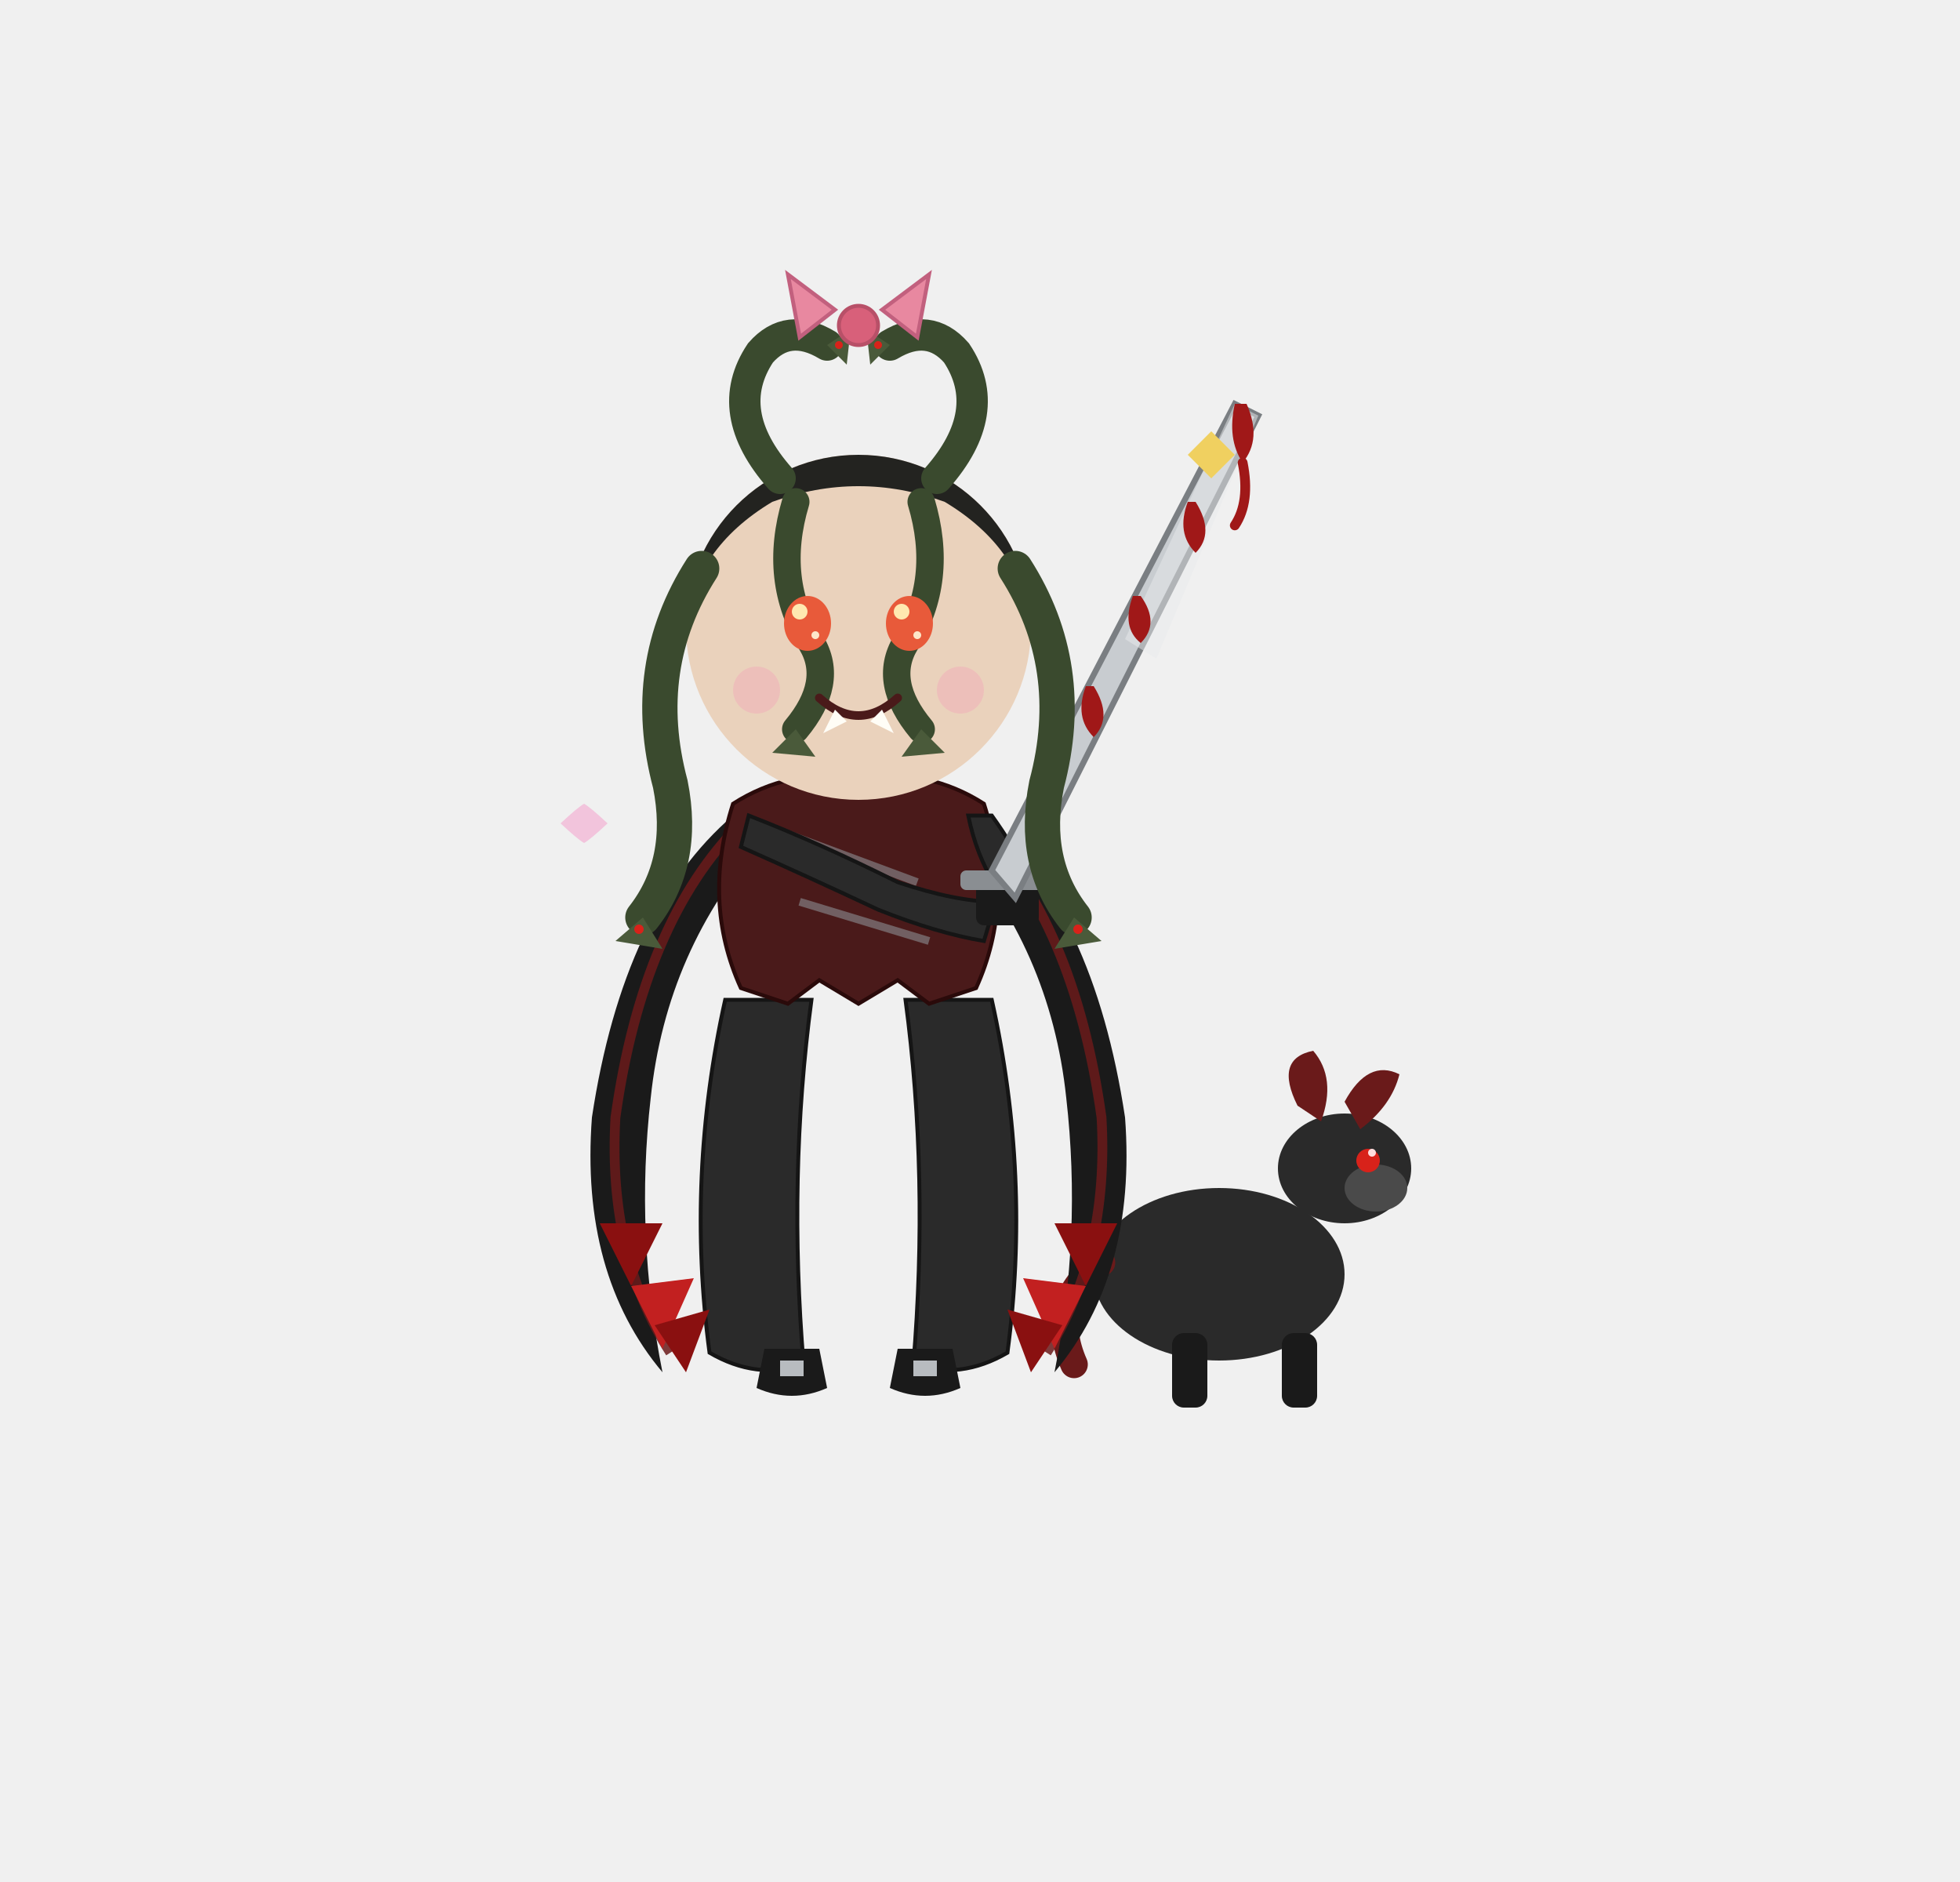
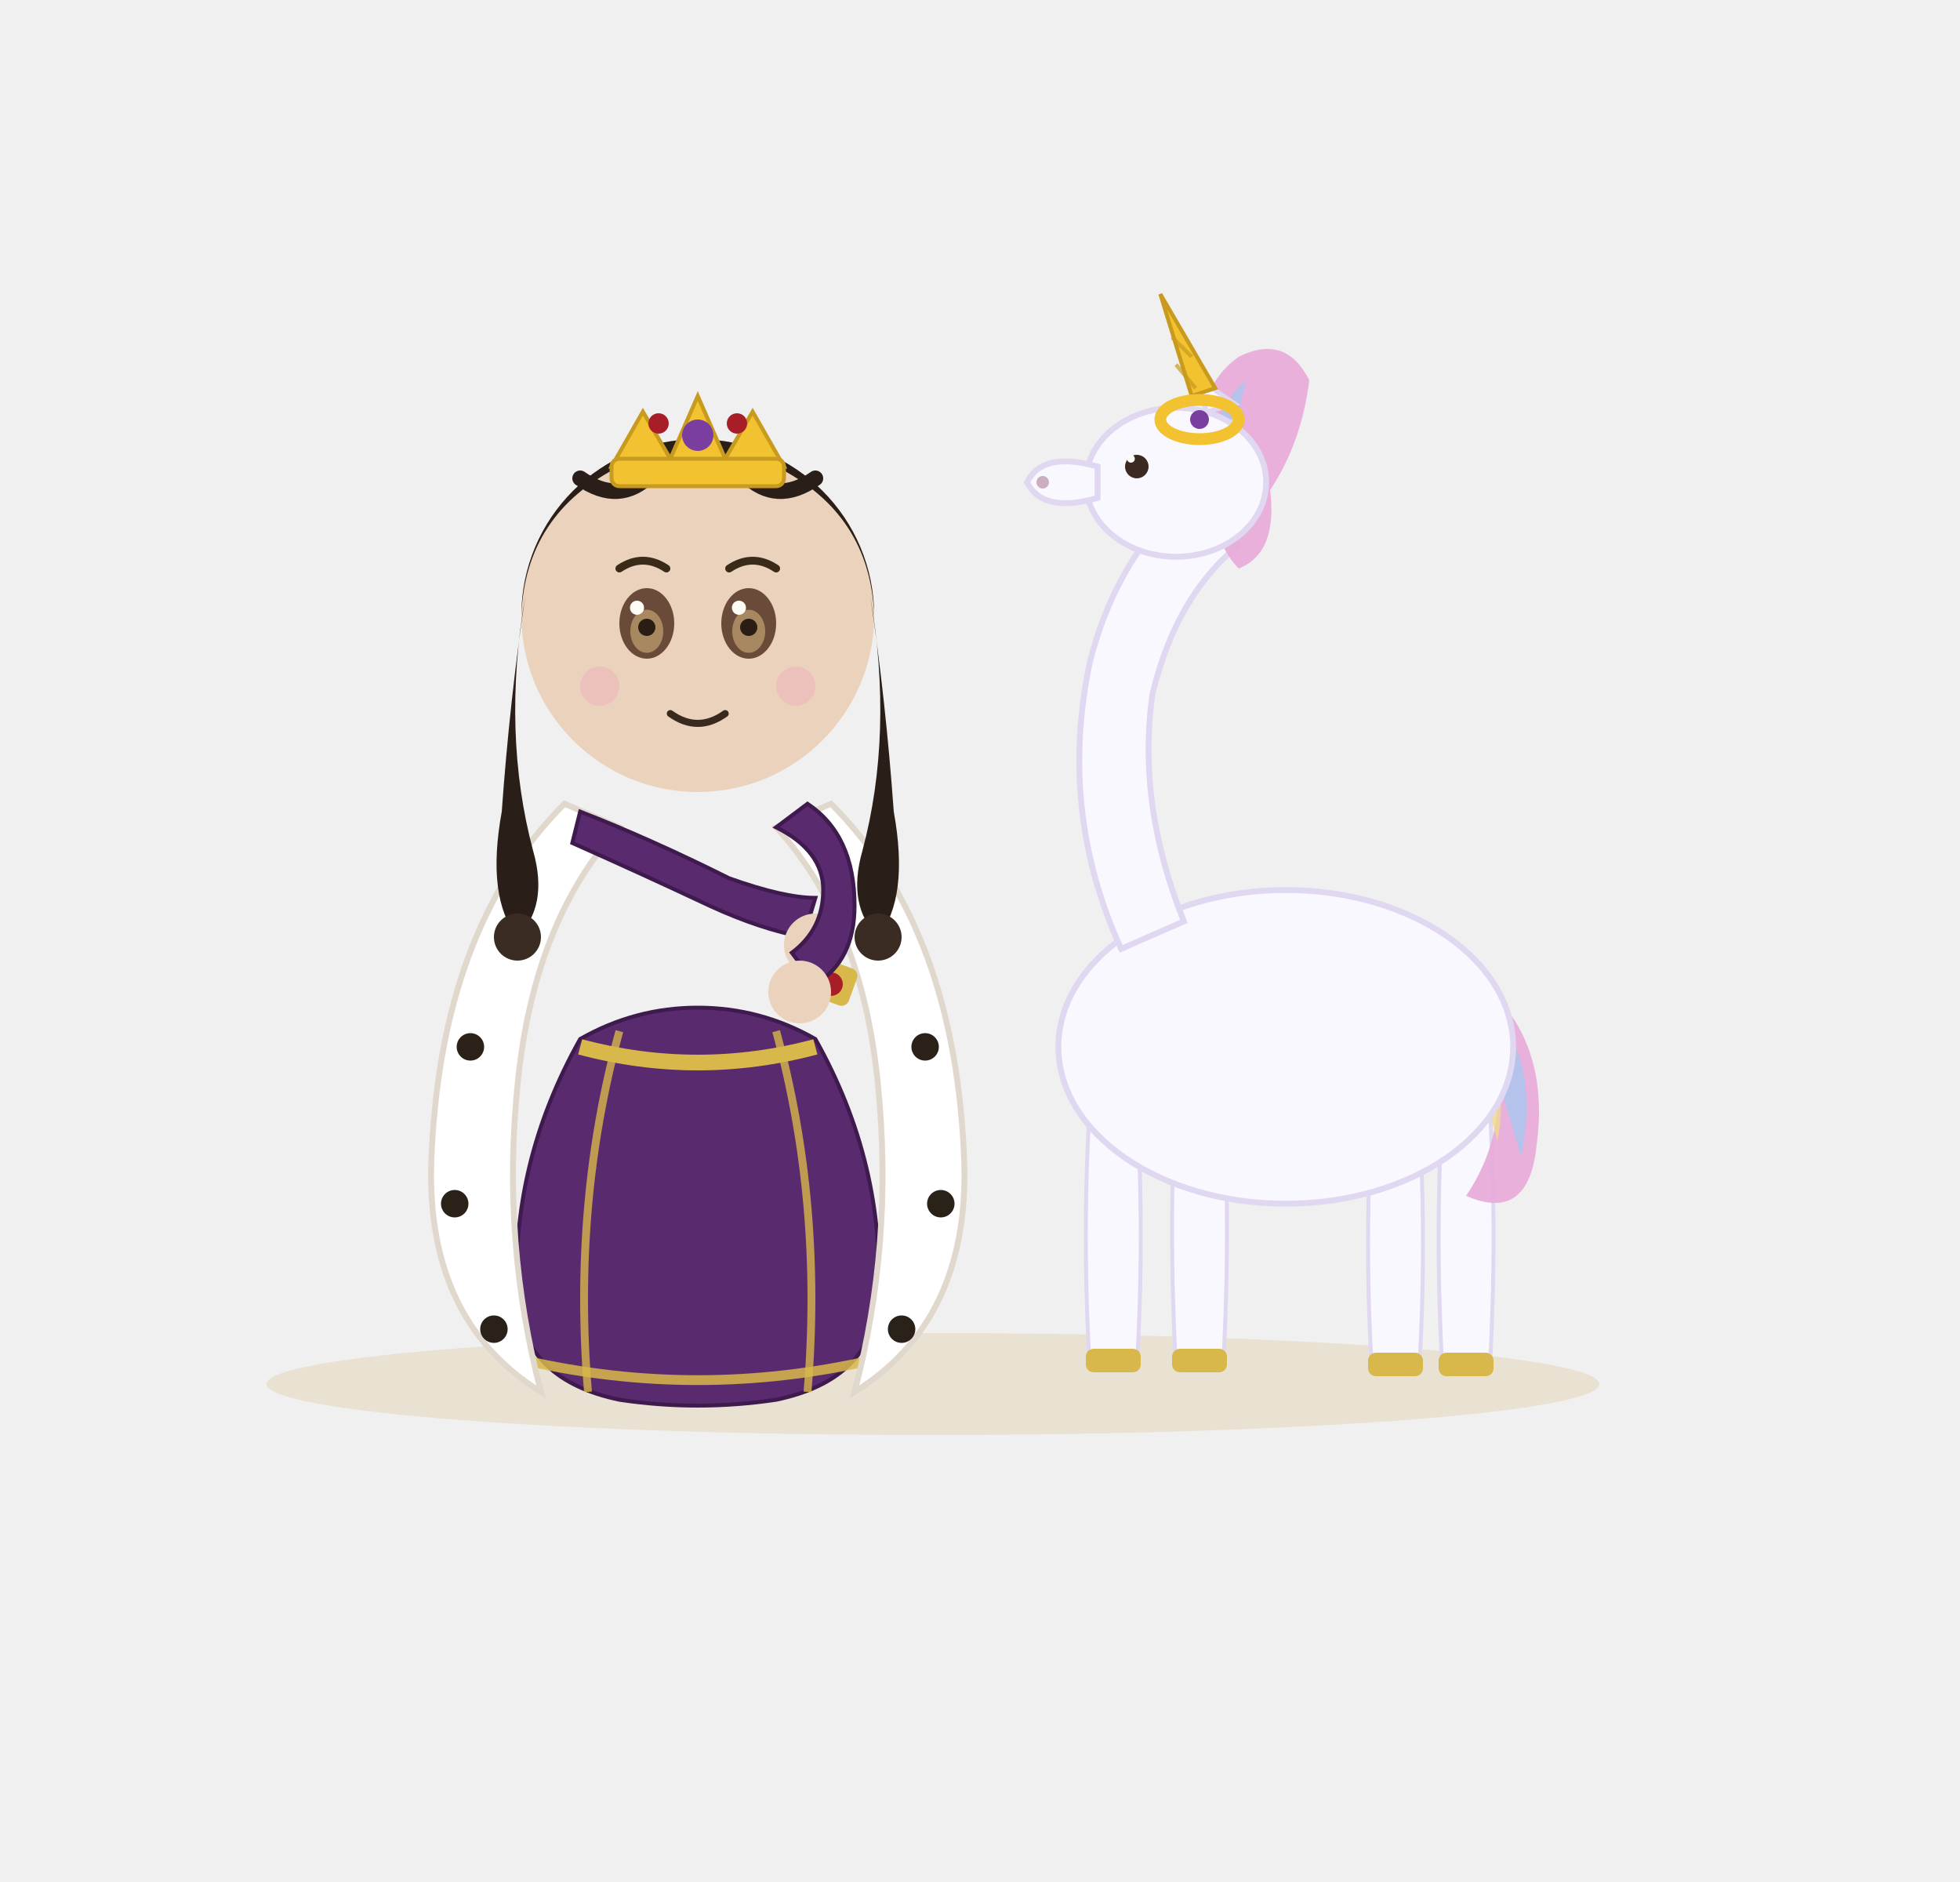
<svg xmlns="http://www.w3.org/2000/svg" viewBox="0 0 500 480" role="img">
-   <g transform="translate(219,300)">
-     <ellipse cx="92" cy="25" rx="32" ry="22" fill="#2A2A2A" />
-     <rect x="80" y="40" width="9" height="19" rx="3" fill="#1A1A1A" />
-     <rect x="108" y="40" width="9" height="19" rx="3" fill="#1A1A1A" />
-     <path d="M 62 22 Q 48 32 55 48" stroke="#6A1A1A" stroke-width="7" fill="none" stroke-linecap="round" />
-     <ellipse cx="124" cy="-2" rx="17" ry="14" fill="#2A2A2A" />
-     <ellipse cx="132" cy="3" rx="8" ry="6" fill="#4A4A4A" />
-     <path d="M 112 -18 Q 106 -30 116 -32 Q 122 -25 118 -14 Z" fill="#6A1A1A" />
-     <path d="M 124 -19 Q 130 -30 138 -26 Q 136 -18 128 -12 Z" fill="#6A1A1A" />
-     <circle cx="130" cy="-4" r="3" fill="#D8221A" />
-     <circle cx="131" cy="-6" r="1" fill="#FFDCDC" />
-     <path d="M -34 -45 Q -44 0 -38 45 Q -26 52 -14 48 Q -18 0 -12 -45 Z" fill="#2A2A2A" stroke="#151515" stroke-width="1" />
-     <path d="M 34 -45 Q 44 0 38 45 Q 26 52 14 48 Q 18 0 12 -45 Z" fill="#2A2A2A" stroke="#151515" stroke-width="1" />
-     <path d="M -24 44 L -10 44 L -8 54 Q -17 58 -26 54 Z" fill="#1A1A1A" />
-     <path d="M 24 44 L 10 44 L 8 54 Q 17 58 26 54 Z" fill="#1A1A1A" />
-     <rect x="-20" y="47" width="6" height="4" fill="#B8BCC0" />
-     <rect x="14" y="47" width="6" height="4" fill="#B8BCC0" />
-     <path d="M -32 -92 Q -60 -68 -68 -15 Q -71 25 -50 50 Q -57 15 -53 -20 Q -49 -58 -24 -86 Z" fill="#1A1A1A" />
-     <path d="M -30 -90 Q -55 -65 -62 -15 Q -64 20 -48 45" stroke="#6A1A1A" stroke-width="2.5" fill="none" opacity="0.85" />
-     <path d="M -66 12 L -58 28 L -50 12 Z" fill="#8A1010" />
-     <path d="M -58 28 L -50 44 L -42 26 Z" fill="#C22020" />
-     <path d="M -52 38 L -44 50 L -38 34 Z" fill="#8A1010" />
-     <path d="M 32 -92 Q 60 -68 68 -15 Q 71 25 50 50 Q 57 15 53 -20 Q 49 -58 24 -86 Z" fill="#1A1A1A" />
-     <path d="M 30 -90 Q 55 -65 62 -15 Q 64 20 48 45" stroke="#6A1A1A" stroke-width="2.5" fill="none" opacity="0.85" />
-     <path d="M 66 12 L 58 28 L 50 12 Z" fill="#8A1010" />
-     <path d="M 58 28 L 50 44 L 42 26 Z" fill="#C22020" />
-     <path d="M 52 38 L 44 50 L 38 34 Z" fill="#8A1010" />
-     <path d="M -32 -95 Q -40 -70 -30 -48 L -18 -44 L -10 -50 L 0 -44 L 10 -50 L 18 -44 L 30 -48 Q 40 -70 32 -95 Q 18 -104 0 -102 Q -18 -104 -32 -95 Z" fill="#4A1A1A" stroke="#2A0A0A" stroke-width="1" />
-     <path d="M -20 -88 L 15 -75" stroke="#8A8E92" stroke-width="2" opacity="0.6" />
-     <path d="M -15 -70 L 18 -60" stroke="#8A8E92" stroke-width="2" opacity="0.6" />
-     <path d="M -28 -92 Q -10 -85 10 -75 Q 25 -70 35 -70 L 32 -60 Q 20 -62 5 -68 Q -12 -76 -30 -84 Z" fill="#2A2A2A" stroke="#151515" stroke-width="1" />
-     <path d="M 28 -92 Q 30 -82 35 -74 L 44 -76 Q 39 -85 34 -92 Z" fill="#2A2A2A" stroke="#151515" stroke-width="1" />
-     <rect x="30" y="-76" width="16" height="12" rx="2" fill="#1A1A1A" />
-     <rect x="26" y="-78" width="24" height="5" rx="1.5" fill="#8A8E92" />
-     <path d="M 34 -78 L 96 -197 L 102 -194 L 40 -71 Z" fill="#C8CCD0" stroke="#7A7E82" stroke-width="1.5" />
-     <path d="M 68 -137 L 96 -197 L 102 -194 L 76 -132 Z" fill="#E8EAEC" opacity="0.5" />
-     <path d="M 58 -125 Q 55 -117 60 -112 Q 65 -117 60 -125 Z" fill="#A01818" />
-     <path d="M 70 -148 Q 67 -140 72 -136 Q 77 -141 72 -148 Z" fill="#A01818" />
-     <path d="M 84 -172 Q 81 -164 86 -159 Q 91 -164 86 -172 Z" fill="#A01818" />
-     <path d="M 96 -197 Q 94 -188 98 -182 Q 103 -188 99 -197 Z" fill="#A01818" />
-     <path d="M 98 -182 Q 100 -172 96 -166" stroke="#A01818" stroke-width="2.5" fill="none" stroke-linecap="round" />
-     <circle cx="0" cy="-140" r="44" fill="#EAD2BC" />
-     <path d="M -44 -140 A 44 44 0 0 1 44 -140 Q 42 -160 22 -172 Q 0 -180 -22 -172 Q -42 -160 -44 -140 Z" fill="#232320" />
-     <path d="M -20 -178 Q -35 -195 -25 -210 Q -18 -218 -8 -212" stroke="#3A4A2E" stroke-width="8" fill="none" stroke-linecap="round" />
-     <path d="M -8 -212 L -2 -216 L -3 -207 Z" fill="#4A5A3A" />
-     <circle cx="-5" cy="-212" r="1" fill="#D8221A" />
-     <path d="M 20 -178 Q 35 -195 25 -210 Q 18 -218 8 -212" stroke="#3A4A2E" stroke-width="8" fill="none" stroke-linecap="round" />
-     <path d="M 8 -212 L 2 -216 L 3 -207 Z" fill="#4A5A3A" />
-     <circle cx="5" cy="-212" r="1" fill="#D8221A" />
-     <path d="M -40 -155 Q -56 -130 -48 -100 Q -44 -80 -55 -66" stroke="#3A4A2E" stroke-width="9" fill="none" stroke-linecap="round" />
-     <path d="M -55 -66 L -62 -60 L -50 -58 Z" fill="#4A5A3A" />
-     <circle cx="-56" cy="-63" r="1.2" fill="#D8221A" />
-     <path d="M 40 -155 Q 56 -130 48 -100 Q 44 -80 55 -66" stroke="#3A4A2E" stroke-width="9" fill="none" stroke-linecap="round" />
-     <path d="M 55 -66 L 62 -60 L 50 -58 Z" fill="#4A5A3A" />
-     <circle cx="56" cy="-63" r="1.2" fill="#D8221A" />
-     <path d="M -16 -172 Q -22 -152 -12 -136 Q -6 -126 -16 -114" stroke="#3A4A2E" stroke-width="7" fill="none" stroke-linecap="round" />
-     <path d="M -16 -114 L -22 -108 L -11 -107 Z" fill="#4A5A3A" />
-     <path d="M 16 -172 Q 22 -152 12 -136 Q 6 -126 16 -114" stroke="#3A4A2E" stroke-width="7" fill="none" stroke-linecap="round" />
-     <path d="M 16 -114 L 22 -108 L 11 -107 Z" fill="#4A5A3A" />
-     <path d="M -6 -4 L -18 -13 L -15 3 Z" fill="#E888A0" stroke="#C2607E" stroke-width="1" transform="translate(0,-217)" />
-     <path d="M 6 -4 L 18 -13 L 15 3 Z" fill="#E888A0" stroke="#C2607E" stroke-width="1" transform="translate(0,-217)" />
-     <circle cx="0" cy="-217" r="5" fill="#D8607A" stroke="#B85068" stroke-width="1" />
-     <circle cx="-26" cy="-124" r="6" fill="#F2A8B8" opacity="0.45" />
-     <circle cx="26" cy="-124" r="6" fill="#F2A8B8" opacity="0.45" />
-     <path d="M -10 -122 Q 0 -113 10 -122" stroke="#4A1A1A" stroke-width="2.2" fill="none" stroke-linecap="round" />
-     <path d="M 6 -119 L 9 -113 L 3 -116 Z" fill="#FFFDF6" />
-     <path d="M -6 -119 L -9 -113 L -3 -116 Z" fill="#FFFDF6" />
-     <ellipse cx="-13" cy="-141" rx="6" ry="7" fill="#E85A3A" />
-     <ellipse cx="13" cy="-141" rx="6" ry="7" fill="#E85A3A" />
-     <circle cx="-15" cy="-144" r="2" fill="#FFE8B0" />
-     <circle cx="11" cy="-144" r="2" fill="#FFE8B0" />
-     <circle cx="-11" cy="-138" r="1" fill="#FFF6D8" opacity="0.9" />
-     <circle cx="15" cy="-138" r="1" fill="#FFF6D8" opacity="0.9" />
-     <path d="M -70 -95 Q -68.5 -94.2 -64 -90 Q -68.5 -85.8 -70 -85 Q -71.5 -85.8 -76 -90 Q -71.5 -94.2 -70 -95 Z" fill="#F2C4DC" />
-     <path d="M 90 -190 Q 91.1 -188.9 96 -184 Q 91.1 -179.1 90 -178 Q 88.9 -179.1 84 -184 Q 88.9 -188.9 90 -190 Z" fill="#F0D060" />
+   <g transform="translate(178,297)">
+     <ellipse cx="60" cy="56" rx="170" ry="13" fill="#DFCFAE" opacity="0.45" />
+     <path d="M 100 -15 Q 98 18 100 52 L 112 52 Q 114 18 112 -15 Z" fill="#FAF8FF" stroke="#E0D8F0" stroke-width="1" />
+     <path d="M 122 -18 Q 120 16 122 52 L 134 52 Q 136 16 134 -18 Z" fill="#FAF8FF" stroke="#E0D8F0" stroke-width="1" />
+     <path d="M 172 -12 Q 170 20 172 53 L 184 53 Q 186 20 184 -12 Z" fill="#FAF8FF" stroke="#E0D8F0" stroke-width="1" />
+     <path d="M 190 -15 Q 188 18 190 53 L 202 53 Q 204 18 202 -15 Z" fill="#FAF8FF" stroke="#E0D8F0" stroke-width="1" />
+     <rect x="99" y="47" width="14" height="6" rx="2" fill="#D8B84A" />
+     <rect x="121" y="47" width="14" height="6" rx="2" fill="#D8B84A" />
+     <rect x="171" y="48" width="14" height="6" rx="2" fill="#D8B84A" />
+     <rect x="189" y="48" width="14" height="6" rx="2" fill="#D8B84A" />
+     <path d="M 195 -50 Q 218 -35 214 -5 Q 212 15 196 8 Q 208 -10 202 -30 Q 198 -42 190 -50 Z" fill="#E8A8D8" opacity="0.9" />
+     <path d="M 197 -46 Q 216 -30 210 -2" fill="#A8C8F0" opacity="0.8" />
+     <path d="M 194 -42 Q 208 -26 204 -6" fill="#F0D890" opacity="0.8" />
+     <ellipse cx="150" cy="-30" rx="58" ry="40" fill="#FAF8FF" stroke="#E0D8F0" stroke-width="1.5" />
+     <path d="M 108 -55 Q 92 -90 100 -128 Q 106 -152 122 -168 L 138 -158 Q 122 -145 116 -120 Q 112 -92 124 -62 Z" fill="#FAF8FF" stroke="#E0D8F0" stroke-width="1.5" />
+     <path d="M 130 -172 Q 124 -196 138 -206 Q 150 -212 156 -200 Q 154 -184 146 -172 Q 148 -156 138 -152 Q 132 -158 130 -172 Z" fill="#E8A8D8" opacity="0.9" />
+     <path d="M 132 -170 Q 128 -190 140 -200" fill="#A8C8F0" opacity="0.8" />
+     <path d="M 130 -166 Q 128 -182 138 -192" fill="#F0D890" opacity="0.8" />
+     <ellipse cx="122" cy="-174" rx="23" ry="19" fill="#FAF8FF" stroke="#E0D8F0" stroke-width="1.5" />
+     <path d="M 102 -170 Q 88 -166 84 -174 Q 88 -182 102 -178 Z" fill="#FAF8FF" stroke="#E0D8F0" stroke-width="1.5" />
+     <circle cx="88" cy="-174" r="1.6" fill="#C9AFC0" />
+     <path d="M 130 -192 L 124 -203 L 137 -194 Z" fill="#FAF8FF" stroke="#E0D8F0" stroke-width="1.2" />
+     <circle cx="112" cy="-178" r="3" fill="#3A2A22" />
+     <circle cx="110.5" cy="-180" r="1" fill="#FFFDF6" />
+     <path d="M 126 -196 L 118 -222 L 132 -198 Z" fill="#F2C230" stroke="#C89A1E" stroke-width="1" />
+     <path d="M 122 -204 L 127 -198 M 121 -211 L 126 -206" stroke="#C89A1E" stroke-width="1" opacity="0.7" />
+     <path d="M 118 -190 A 10 5 0 1 0 138 -190 A 10 5 0 1 0 118 -190" fill="none" stroke="#F2C230" stroke-width="3" />
+     <circle cx="128" cy="-190" r="2.4" fill="#7A3EA0" />
+   </g>
+   <g transform="translate(178,297)">
+     <path d="M -30 -32 Q -48 0 -46 35 Q -44 55 -20 60 Q 0 63 20 60 Q 44 55 46 35 Q 48 0 30 -32 Q 16 -40 0 -40 Q -16 -40 -30 -32 Z" fill="#5A2A6E" stroke="#3E1A4E" stroke-width="1" />
+     <path d="M -20 -34 Q -32 10 -28 58" stroke="#D8B84A" stroke-width="2" fill="none" opacity="0.8" />
+     <path d="M 20 -34 Q 32 10 28 58" stroke="#D8B84A" stroke-width="2" fill="none" opacity="0.8" />
+     <path d="M -30 -30 Q 0 -22 30 -30" stroke="#D8B84A" stroke-width="4" fill="none" />
+     <path d="M -44 50 Q 0 60 44 50" stroke="#D8B84A" stroke-width="2.5" fill="none" opacity="0.85" />
+     <path d="M -34 -92 Q -66 -60 -68 0 Q -69 40 -40 58 Q -50 20 -46 -20 Q -42 -62 -20 -86 Z" fill="#FFFFFF" stroke="#E0D8CC" stroke-width="1.5" />
+     <path d="M 34 -92 Q 66 -60 68 0 Q 69 40 40 58 Q 50 20 46 -20 Q 42 -62 20 -86 Z" fill="#FFFFFF" stroke="#E0D8CC" stroke-width="1.5" />
+     <circle cx="-58" cy="-30" r="3.5" fill="#2A2119" />
+     <circle cx="-62" cy="10" r="3.5" fill="#2A2119" />
+     <circle cx="-52" cy="42" r="3.5" fill="#2A2119" />
+     <circle cx="58" cy="-30" r="3.5" fill="#2A2119" />
+     <circle cx="62" cy="10" r="3.5" fill="#2A2119" />
+     <circle cx="52" cy="42" r="3.5" fill="#2A2119" />
+     <path d="M -30 -90 Q -12 -83 8 -73 Q 22 -68 30 -68 L 27 -58 Q 16 -60 3 -66 Q -14 -74 -32 -82 Z" fill="#5A2A6E" stroke="#3E1A4E" stroke-width="1" />
+     <circle cx="30" cy="-56" r="8" fill="#EAD2BC" />
+     <rect x="26" y="-52" width="14" height="10" rx="2" fill="#D8B84A" transform="rotate(20 33 -47)" />
+     <circle cx="34" cy="-46" r="3" fill="#A81E28" />
+     <path d="M 28 -92 Q 40 -84 40 -66 Q 40 -52 30 -46 L 24 -54 Q 32 -60 32 -70 Q 32 -80 20 -86 Z" fill="#5A2A6E" stroke="#3E1A4E" stroke-width="1" />
+     <circle cx="26" cy="-44" r="8" fill="#EAD2BC" />
+     <circle cx="0" cy="-140" r="45" fill="#EAD2BC" />
+     <path d="M -45 -140 A 45 45 0 0 1 45 -140 Q 44 -166 20 -178 Q 0 -184 -20 -178 Q -44 -166 -45 -140 Z" fill="#2A1F18" />
+     <path d="M -44 -145 Q -50 -110 -42 -80 Q -38 -66 -46 -58 Q -54 -68 -50 -90 Q -48 -118 -44 -145 Z" fill="#2A1F18" />
+     <path d="M 44 -145 Q 50 -110 42 -80 Q 38 -66 46 -58 Q 54 -68 50 -90 Q 48 -118 44 -145 Z" fill="#2A1F18" />
+     <circle cx="-46" cy="-58" r="6" fill="#3A2C22" />
+     <circle cx="46" cy="-58" r="6" fill="#3A2C22" />
+     <path d="M -30 -175 Q -20 -168 -12 -176" stroke="#2A1F18" stroke-width="4" fill="none" stroke-linecap="round" />
+     <path d="M 12 -176 Q 20 -168 30 -175" stroke="#2A1F18" stroke-width="4" fill="none" stroke-linecap="round" />
+     <path d="M -22 -178 L -14 -192 L -7 -180 L 0 -196 L 7 -180 L 14 -192 L 22 -178 Z" fill="#F2C230" stroke="#C89A1E" stroke-width="1" />
+     <rect x="-22" y="-180" width="44" height="7" rx="2" fill="#F2C230" stroke="#C89A1E" stroke-width="1" />
+     <circle cx="-10" cy="-189" r="2.6" fill="#A81E28" />
+     <circle cx="0" cy="-186" r="4" fill="#7A3EA0" />
+     <circle cx="10" cy="-189" r="2.6" fill="#A81E28" />
+     <path d="M -20 -152 Q -14 -156 -8 -152" stroke="#3A2A1A" stroke-width="2" fill="none" stroke-linecap="round" />
+     <path d="M 8 -152 Q 14 -156 20 -152" stroke="#3A2A1A" stroke-width="2" fill="none" stroke-linecap="round" />
+     <ellipse cx="-13" cy="-138" rx="7" ry="9" fill="#6A4A38" />
+     <ellipse cx="13" cy="-138" rx="7" ry="9" fill="#6A4A38" />
+     <ellipse cx="-13" cy="-136" rx="4.2" ry="5.5" fill="#A88860" />
+     <ellipse cx="13" cy="-136" rx="4.2" ry="5.5" fill="#A88860" />
+     <circle cx="-13" cy="-137" r="2.2" fill="#2A1E14" />
+     <circle cx="13" cy="-137" r="2.2" fill="#2A1E14" />
+     <circle cx="-15.5" cy="-142" r="1.8" fill="#FFFDF6" />
+     <circle cx="10.5" cy="-142" r="1.8" fill="#FFFDF6" />
+     <circle cx="-25" cy="-122" r="5" fill="#F2A8B8" opacity="0.4" />
+     <circle cx="25" cy="-122" r="5" fill="#F2A8B8" opacity="0.4" />
+     <path d="M -7 -115 Q 0 -110 7 -115" stroke="#3A2A1E" stroke-width="1.8" fill="none" stroke-linecap="round" />
  </g>
</svg>
